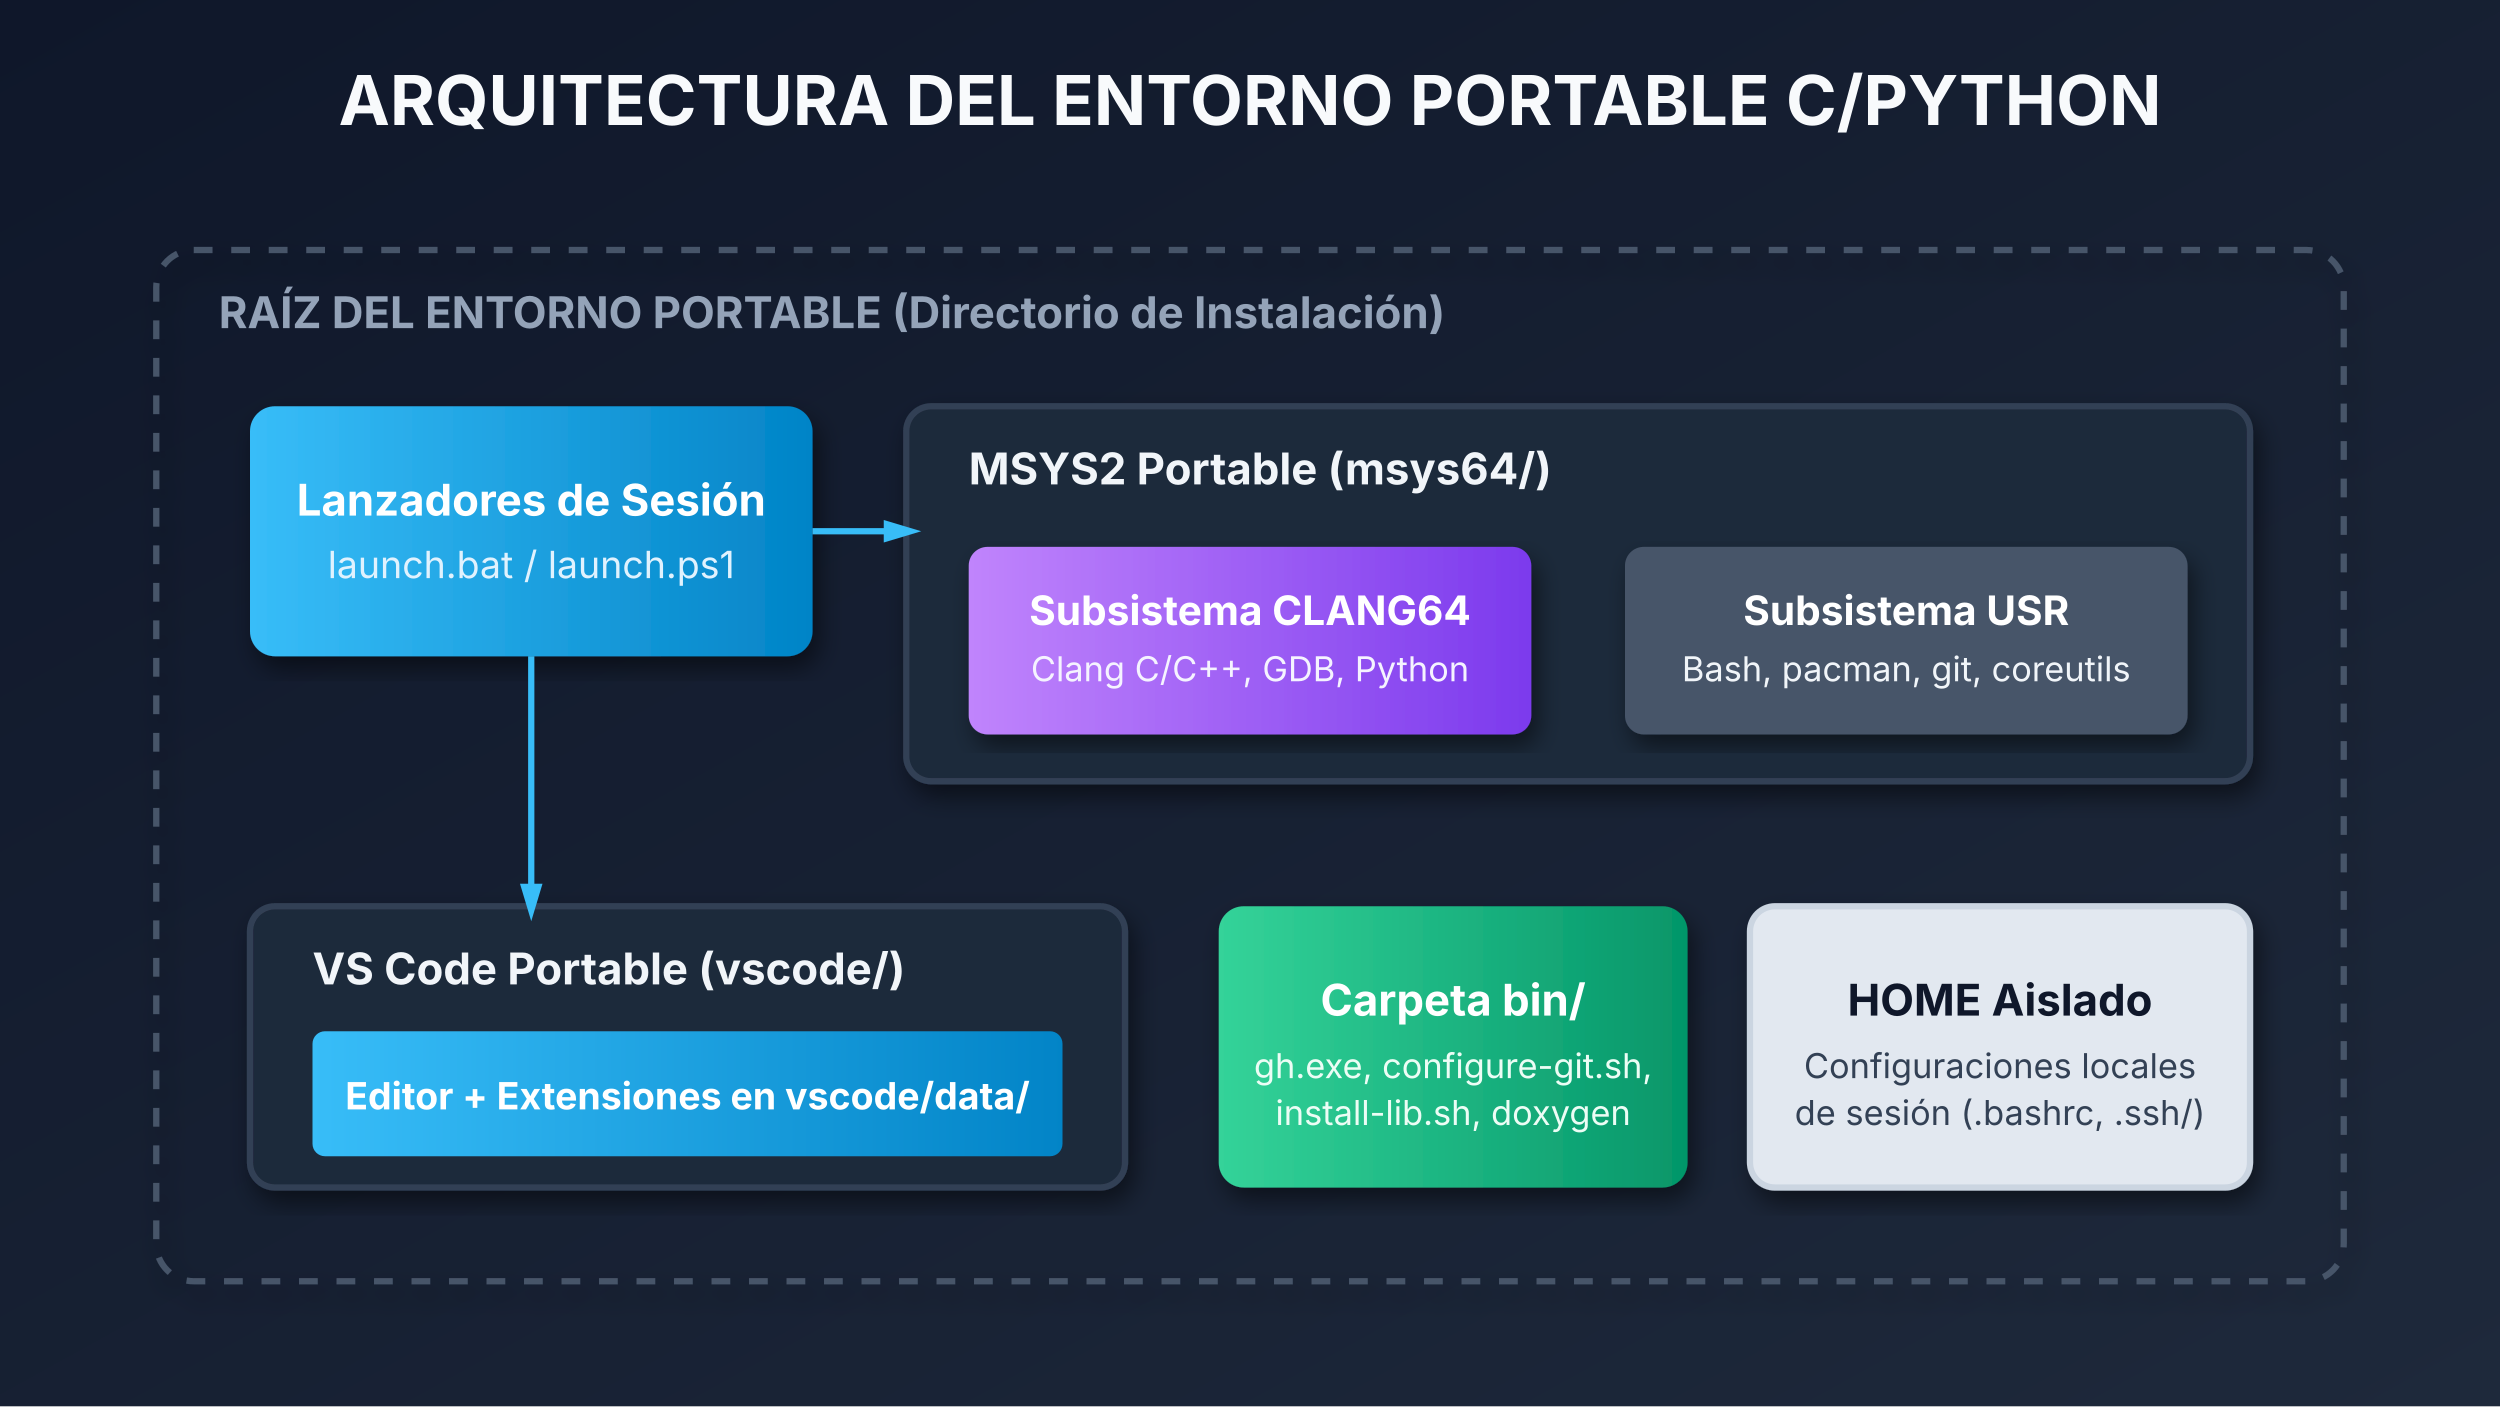
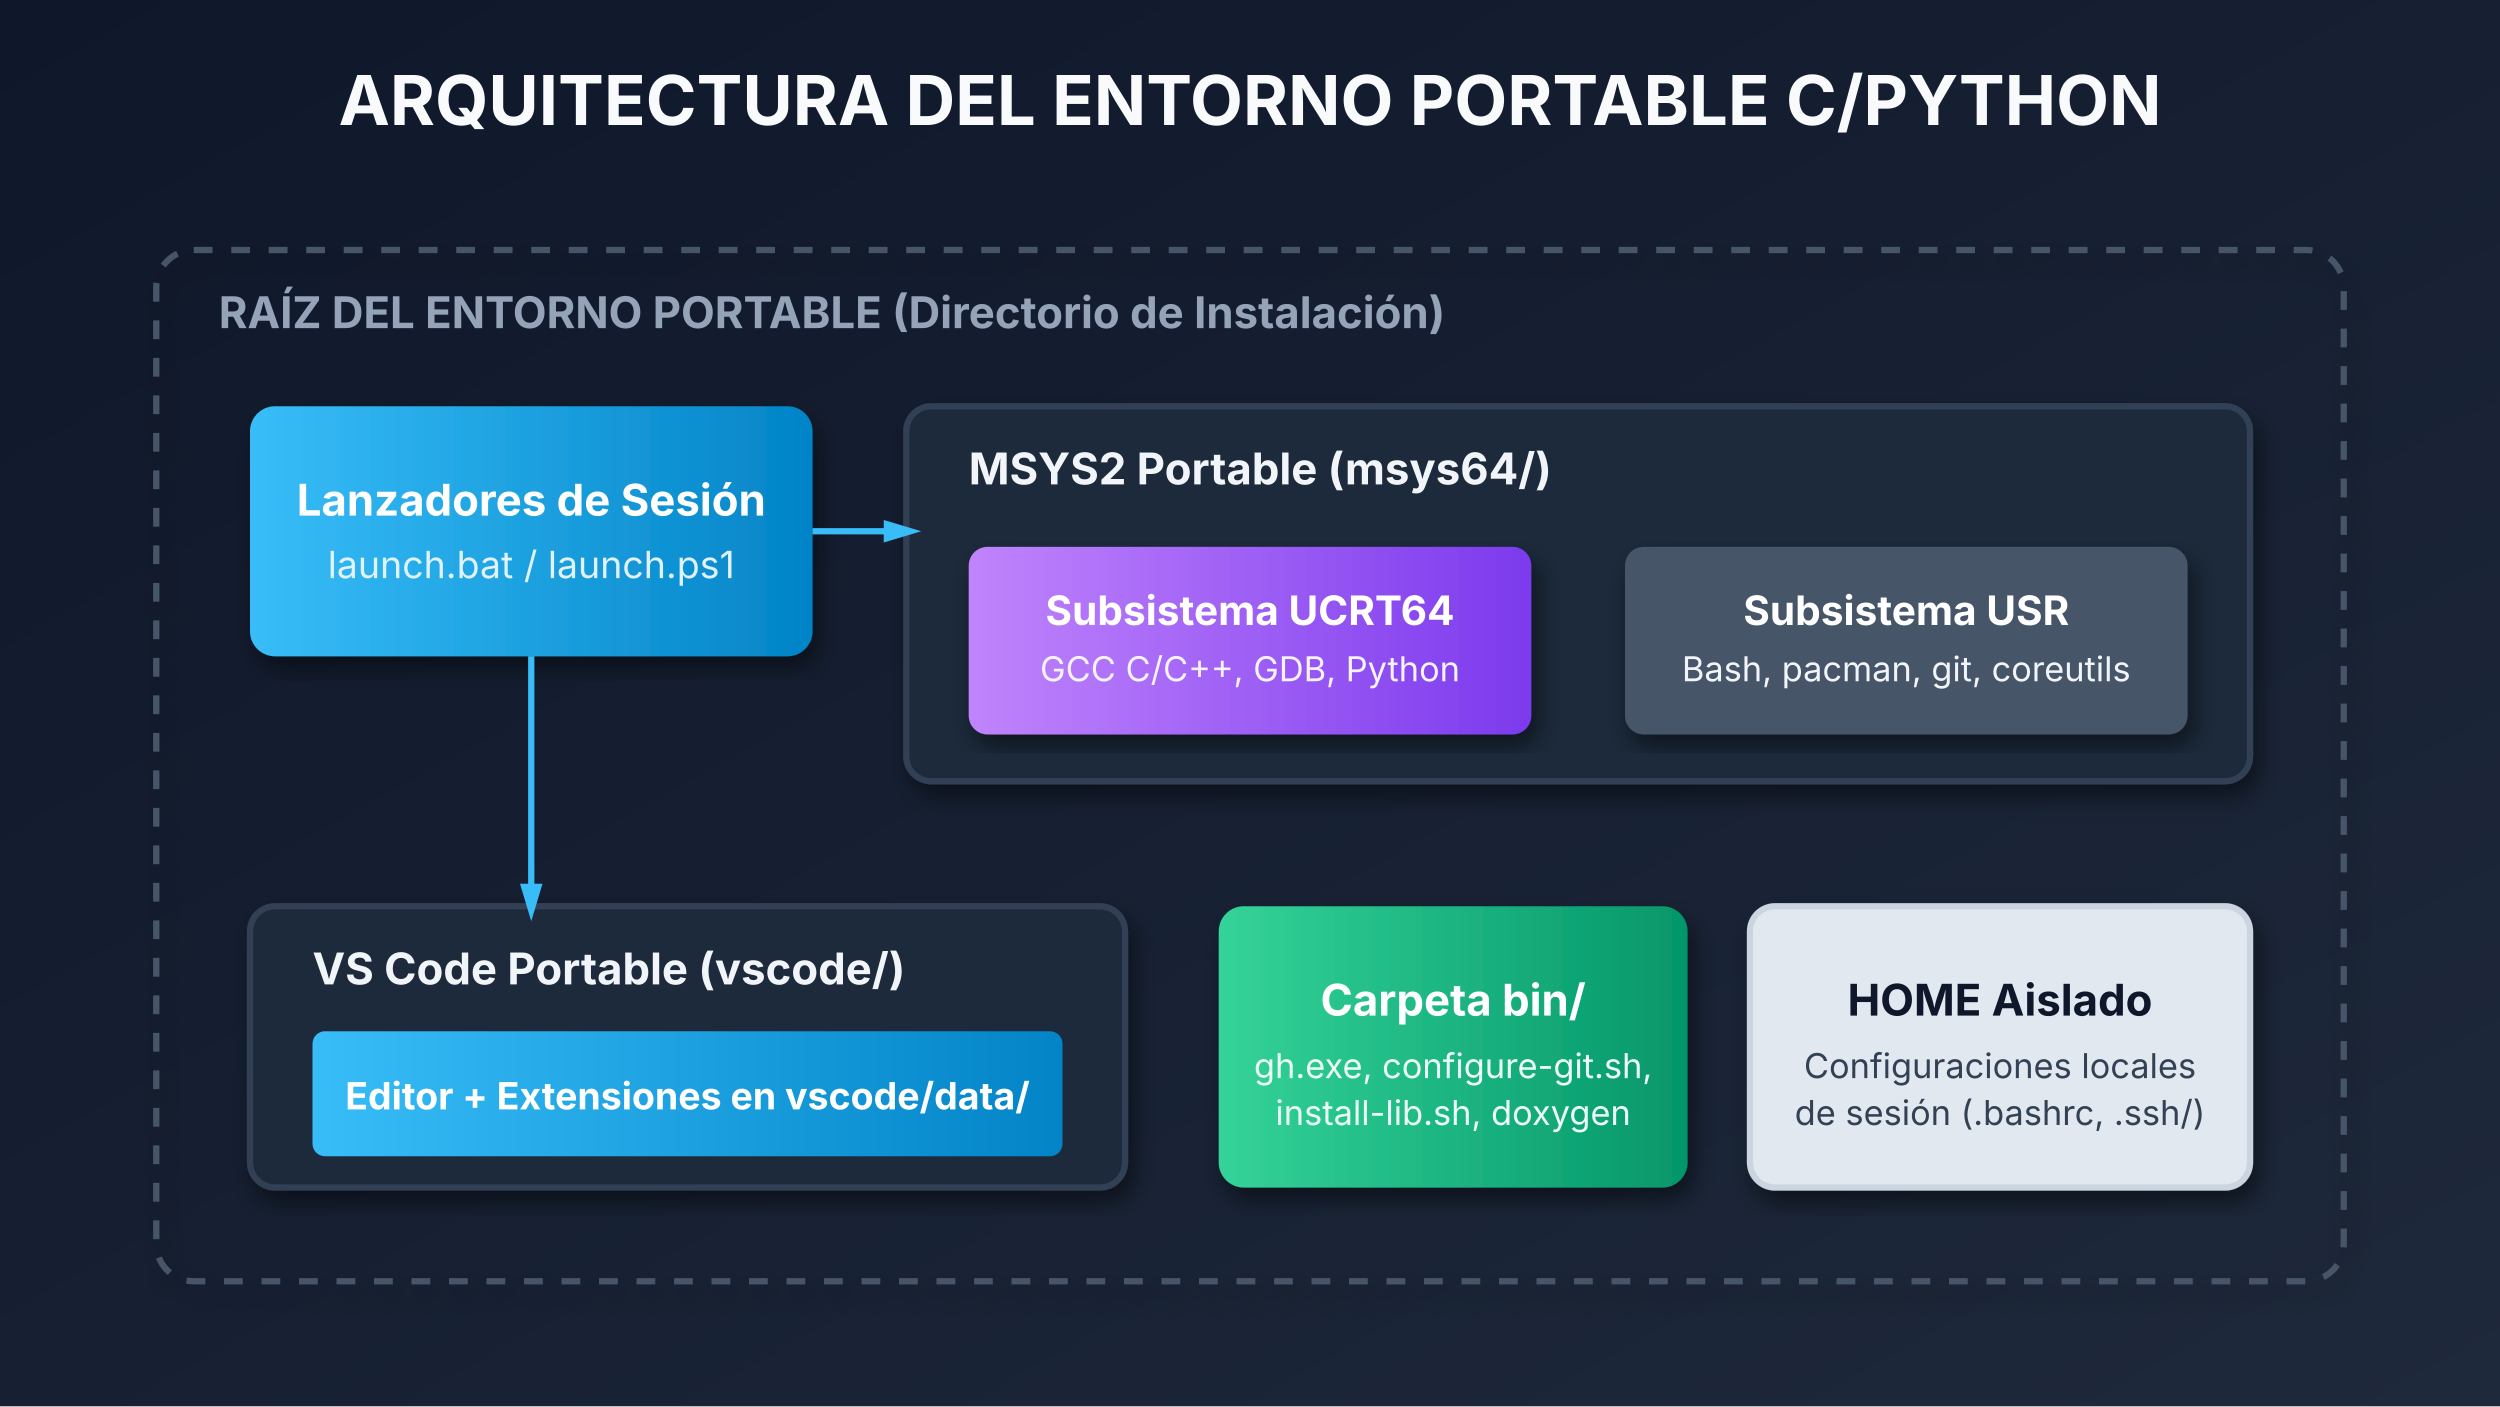
<svg xmlns="http://www.w3.org/2000/svg" viewBox="0 0 800 450" width="100%" height="100%">
  <defs>
    <linearGradient id="bgGrad" x1="0%" y1="0%" x2="100%" y2="100%">
      <stop offset="0%" stop-color="#0f172a" />
      <stop offset="100%" stop-color="#1e293b" />
    </linearGradient>
    <linearGradient id="blueGrad" x1="0%" y1="0%" x2="100%" y2="0%">
      <stop offset="0%" stop-color="#38bdf8" />
      <stop offset="100%" stop-color="#0284c7" />
    </linearGradient>
    <linearGradient id="purpleGrad" x1="0%" y1="0%" x2="100%" y2="0%">
      <stop offset="0%" stop-color="#c084fc" />
      <stop offset="100%" stop-color="#7c3aed" />
    </linearGradient>
    <linearGradient id="emeraldGrad" x1="0%" y1="0%" x2="100%" y2="0%">
      <stop offset="0%" stop-color="#34d399" />
      <stop offset="100%" stop-color="#059669" />
    </linearGradient>
    <filter id="shadow" x="-10%" y="-10%" width="120%" height="120%">
      <feDropShadow dx="2" dy="4" stdDeviation="4" flood-color="#000" flood-opacity="0.5" />
    </filter>
  </defs>
  <rect width="100%" height="100%" fill="url(#bgGrad)" />
  <text x="400" y="40" font-family="'Outfit', 'Inter', sans-serif" font-size="22" font-weight="bold" fill="#f8fafc" text-anchor="middle">
    ARQUITECTURA DEL ENTORNO PORTABLE C/PYTHON
  </text>
  <rect x="50" y="80" width="700" height="330" rx="12" fill="none" stroke="#475569" stroke-width="2" stroke-dasharray="6,6" filter="url(#shadow)" />
  <text x="70" y="105" font-family="'Inter', sans-serif" font-size="14" font-weight="bold" fill="#94a3b8">RAÍZ DEL ENTORNO PORTABLE (Directorio de Instalación)</text>
  <rect x="80" y="130" width="180" height="80" rx="8" fill="url(#blueGrad)" filter="url(#shadow)" />
  <text x="170" y="165" font-family="'Inter', sans-serif" font-size="14" font-weight="bold" fill="#ffffff" text-anchor="middle">Lanzadores de Sesión</text>
  <text x="170" y="185" font-family="'Inter', sans-serif" font-size="12" fill="#e0f2fe" text-anchor="middle">launch.bat / launch.ps1</text>
  <rect x="290" y="130" width="430" height="120" rx="8" fill="#1e293b" stroke="#334155" stroke-width="2" filter="url(#shadow)" />
  <text x="310" y="155" font-family="'Inter', sans-serif" font-size="14" font-weight="bold" fill="#f1f5f9">MSYS2 Portable (msys64/)</text>
  <rect x="310" y="175" width="180" height="60" rx="6" fill="url(#purpleGrad)" filter="url(#shadow)" />
-   <text x="400" y="200" font-family="'Inter', sans-serif" font-size="13" font-weight="bold" fill="#ffffff" text-anchor="middle">Subsistema CLANG64</text>
-   <text x="400" y="218" font-family="'Inter', sans-serif" font-size="11" fill="#f5f3ff" text-anchor="middle">Clang C/C++, GDB, Python</text>
+   <text x="400" y="200" font-family="'Inter', sans-serif" font-size="13" font-weight="bold" fill="#ffffff" text-anchor="middle">Subsistema UCRT64</text>
+   <text x="400" y="218" font-family="'Inter', sans-serif" font-size="11" fill="#f5f3ff" text-anchor="middle">GCC C/C++, GDB, Python</text>
  <rect x="520" y="175" width="180" height="60" rx="6" fill="#475569" filter="url(#shadow)" />
  <text x="610" y="200" font-family="'Inter', sans-serif" font-size="13" font-weight="bold" fill="#ffffff" text-anchor="middle">Subsistema USR</text>
  <text x="610" y="218" font-family="'Inter', sans-serif" font-size="11" fill="#f1f5f9" text-anchor="middle">Bash, pacman, git, coreutils</text>
  <rect x="80" y="290" width="280" height="90" rx="8" fill="#1e293b" stroke="#334155" stroke-width="2" filter="url(#shadow)" />
  <text x="100" y="315" font-family="'Inter', sans-serif" font-size="14" font-weight="bold" fill="#f1f5f9">VS Code Portable (vscode/)</text>
  <rect x="100" y="330" width="240" height="40" rx="4" fill="url(#blueGrad)" />
  <text x="220" y="355" font-family="'Inter', sans-serif" font-size="12" font-weight="bold" fill="#ffffff" text-anchor="middle">Editor + Extensiones en vscode/data/</text>
  <rect x="390" y="290" width="150" height="90" rx="8" fill="url(#emeraldGrad)" filter="url(#shadow)" />
  <text x="465" y="325" font-family="'Inter', sans-serif" font-size="14" font-weight="bold" fill="#ffffff" text-anchor="middle">Carpeta bin/</text>
  <text x="465" y="345" font-family="'Inter', sans-serif" font-size="11" fill="#ecfdf5" text-anchor="middle">gh.exe, configure-git.sh,</text>
  <text x="465" y="360" font-family="'Inter', sans-serif" font-size="11" fill="#ecfdf5" text-anchor="middle">install-lib.sh, doxygen</text>
  <rect x="560" y="290" width="160" height="90" rx="8" fill="#e2e8f0" stroke="#cbd5e1" stroke-width="2" filter="url(#shadow)" />
  <text x="640" y="325" font-family="'Inter', sans-serif" font-size="14" font-weight="bold" fill="#0f172a" text-anchor="middle">HOME Aislado</text>
  <text x="640" y="345" font-family="'Inter', sans-serif" font-size="11" fill="#334155" text-anchor="middle">Configuraciones locales</text>
  <text x="640" y="360" font-family="'Inter', sans-serif" font-size="11" fill="#334155" text-anchor="middle">de sesión (.bashrc, .ssh/)</text>
  <path d="M 260 170 L 290 170" stroke="#38bdf8" stroke-width="2" marker-end="url(#arrow)" />
  <path d="M 170 210 L 170 290" stroke="#38bdf8" stroke-width="2" marker-end="url(#arrow)" />
  <defs>
    <marker id="arrow" viewBox="0 0 10 10" refX="6" refY="5" markerWidth="6" markerHeight="6" orient="auto-start-reverse">
      <path d="M 0 2 L 10 5 L 0 8 z" fill="#38bdf8" />
    </marker>
  </defs>
</svg>
